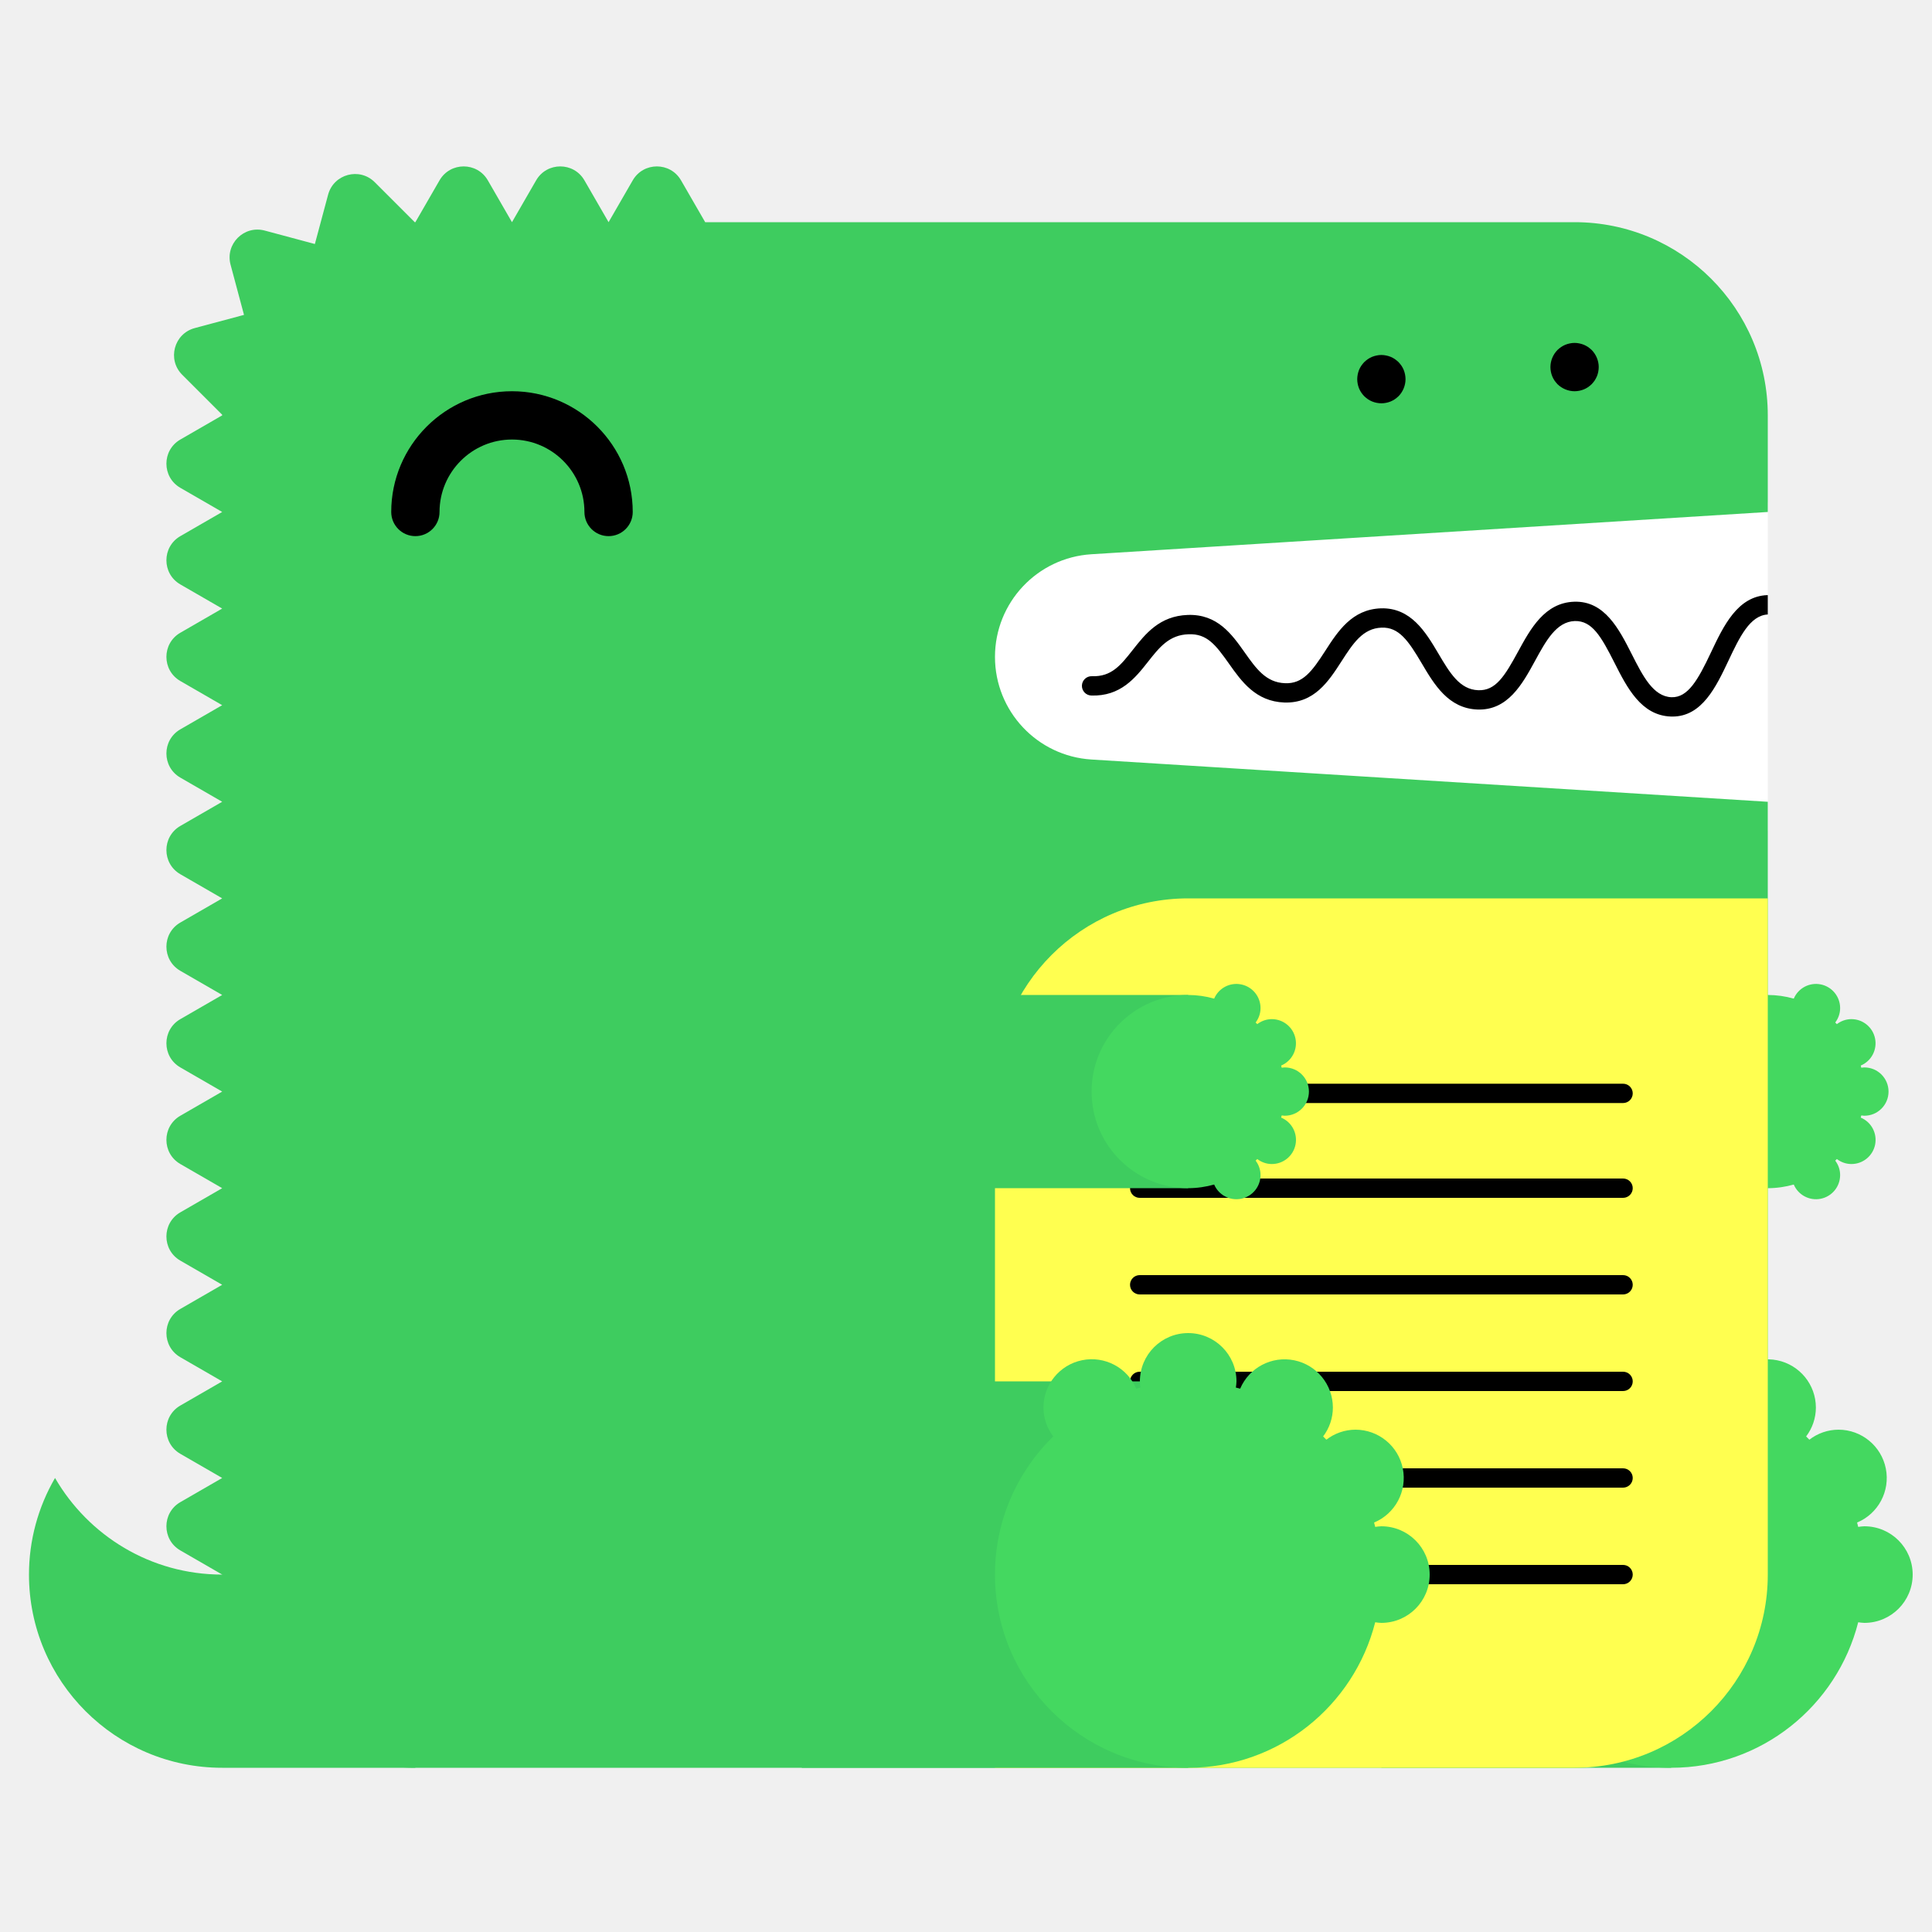
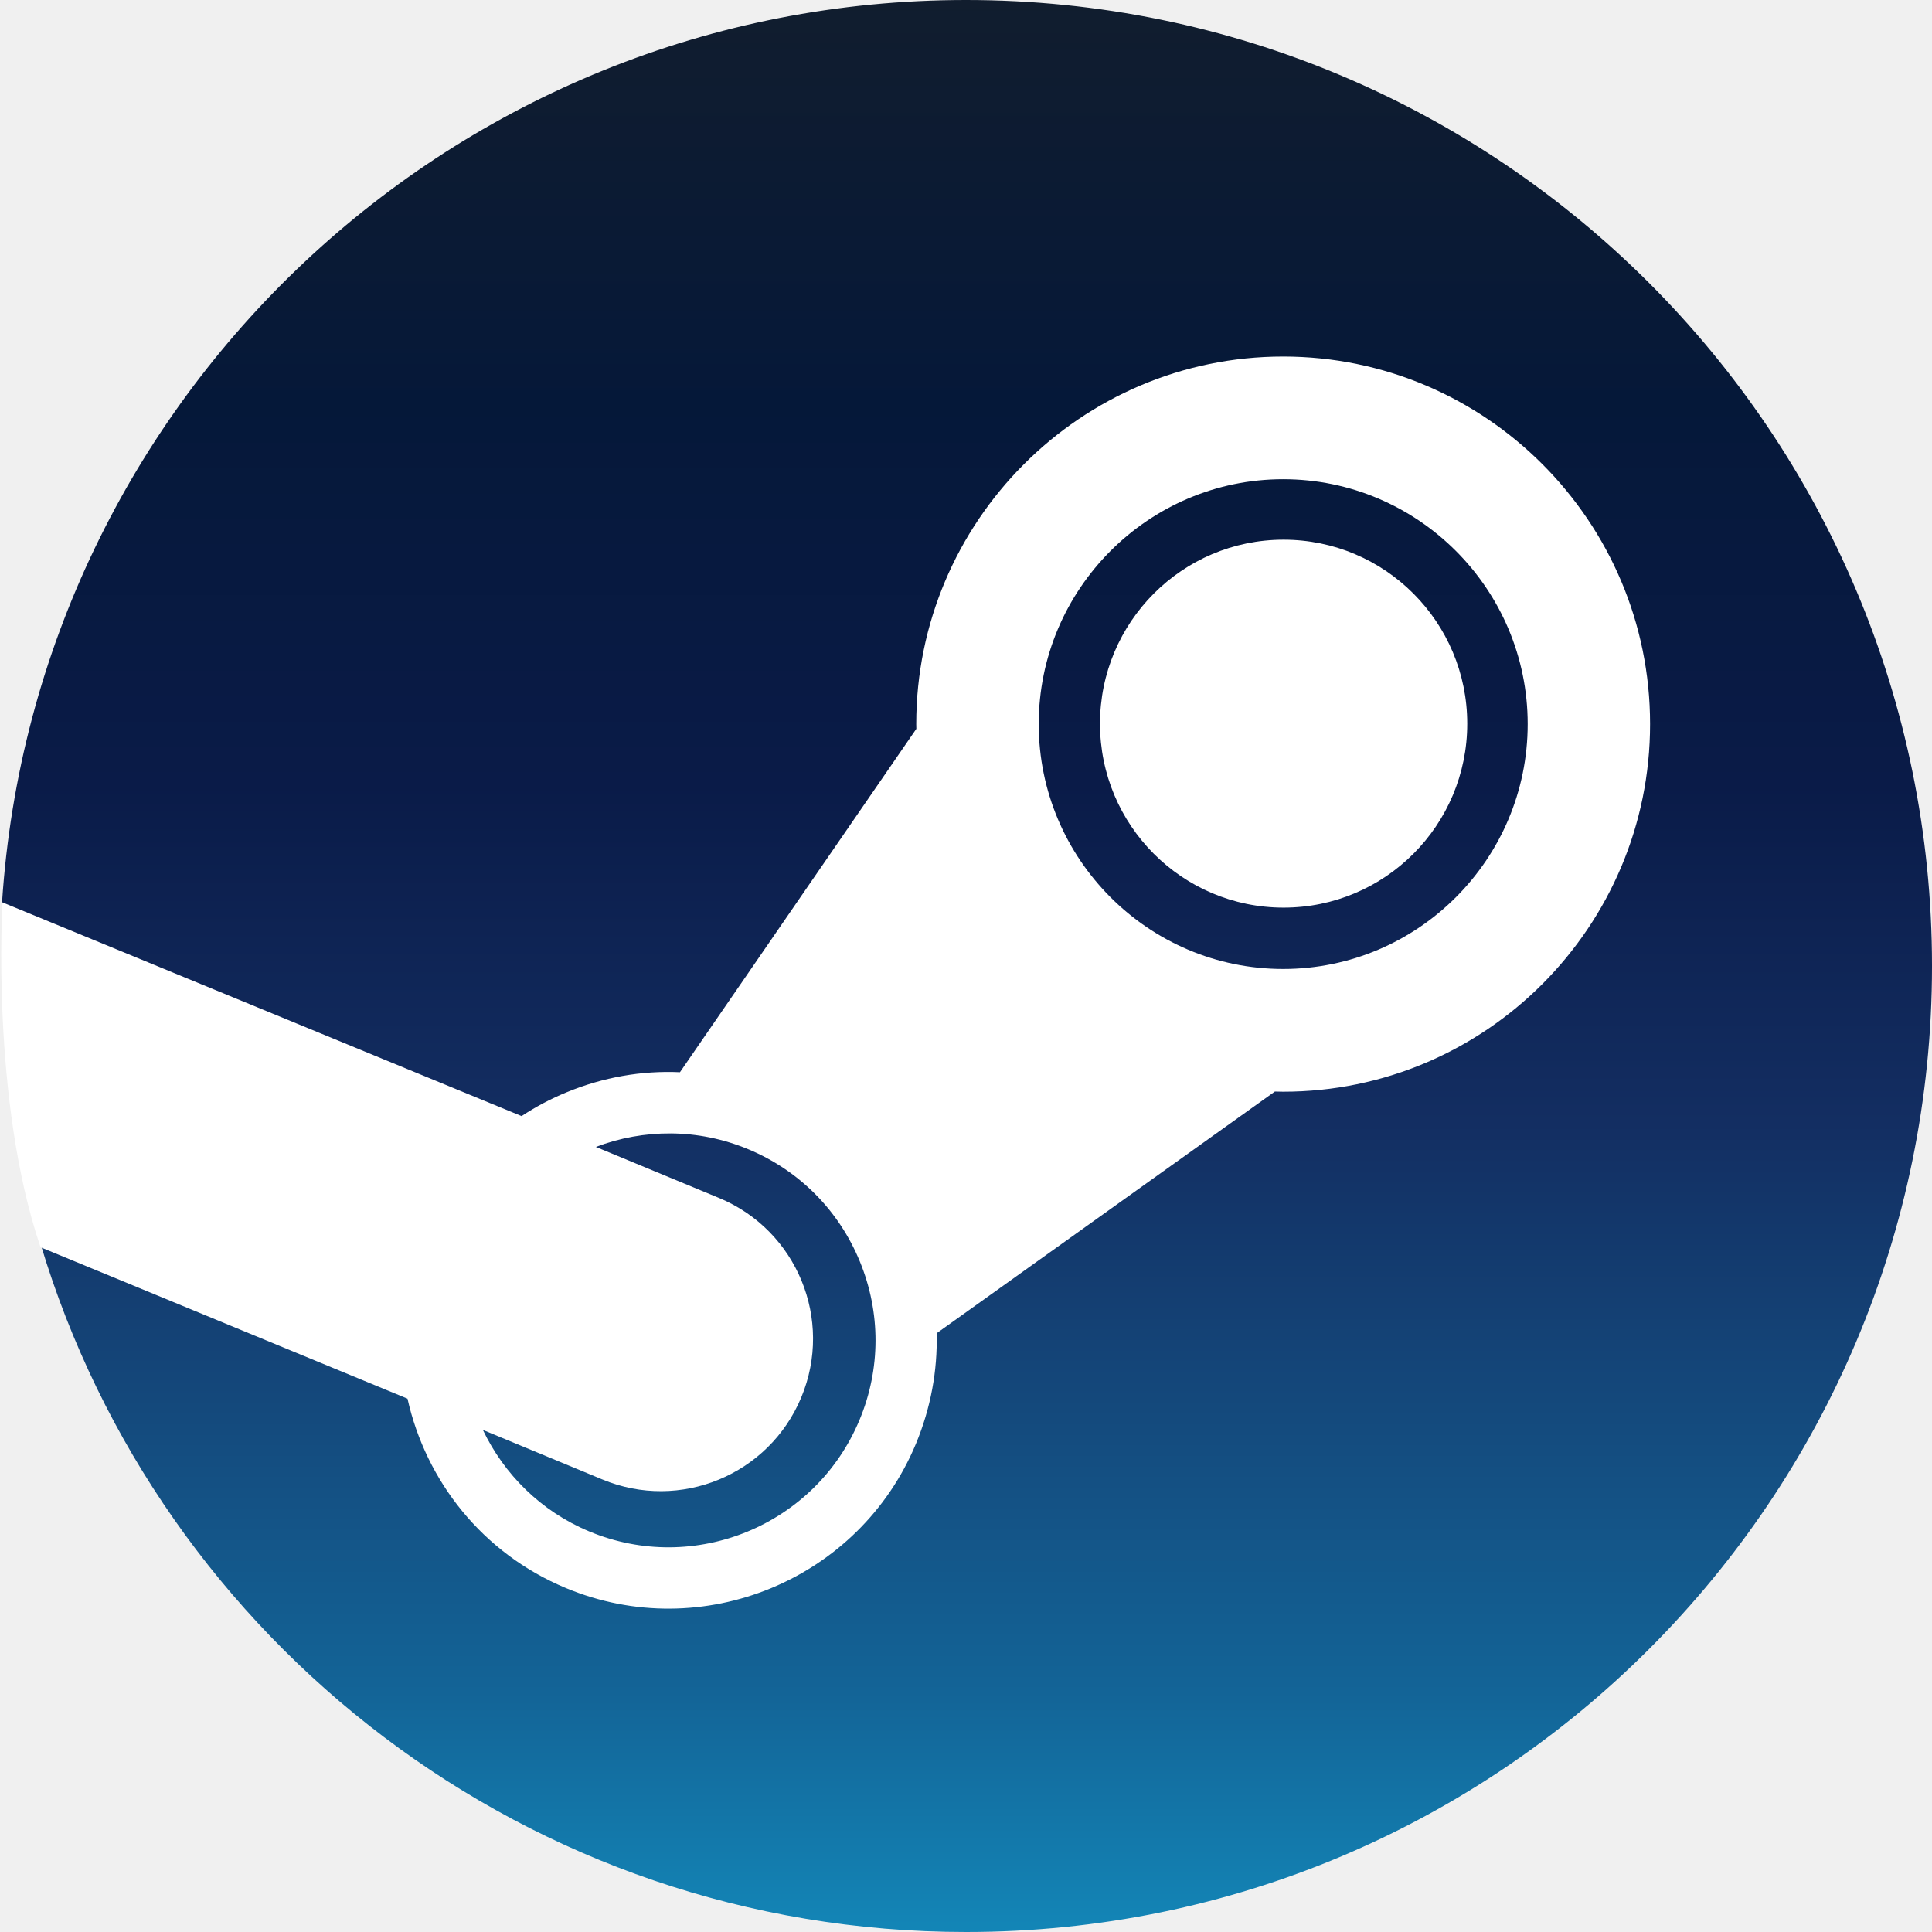
- <svg xmlns="http://www.w3.org/2000/svg" width="200" height="200" viewBox="0 0 200 200">
-   <g fill="none" fill-rule="evenodd">
-     <path fill="#FFF" d="M99 52h84v34H99z" />
-     <path d="M23 163c-7.398 0-13.843-4.027-17.303-10A19.886 19.886 0 0 0 3 163c0 11.046 8.954 20 20 20h20v-20H23z" fill="#3ECC5F" />
-     <path d="M112.98 57.376L183 53V43c0-11.046-8.954-20-20-20H73l-2.5-4.33c-1.112-1.925-3.889-1.925-5 0L63 23l-2.5-4.33c-1.111-1.925-3.889-1.925-5 0L53 23l-2.5-4.33c-1.111-1.925-3.889-1.925-5 0L43 23c-.022 0-.042.003-.065.003l-4.142-4.141c-1.57-1.571-4.252-.853-4.828 1.294l-1.369 5.104-5.192-1.392c-2.148-.575-4.111 1.389-3.535 3.536l1.39 5.193-5.102 1.367c-2.148.576-2.867 3.259-1.296 4.83l4.142 4.142c0 .021-.003.042-.003.064l-4.33 2.5c-1.925 1.111-1.925 3.889 0 5L23 53l-4.33 2.5c-1.925 1.111-1.925 3.889 0 5L23 63l-4.33 2.5c-1.925 1.111-1.925 3.889 0 5L23 73l-4.33 2.5c-1.925 1.111-1.925 3.889 0 5L23 83l-4.33 2.5c-1.925 1.111-1.925 3.889 0 5L23 93l-4.33 2.5c-1.925 1.111-1.925 3.889 0 5L23 103l-4.33 2.5c-1.925 1.111-1.925 3.889 0 5L23 113l-4.33 2.5c-1.925 1.111-1.925 3.889 0 5L23 123l-4.33 2.5c-1.925 1.111-1.925 3.889 0 5L23 133l-4.33 2.5c-1.925 1.111-1.925 3.889 0 5L23 143l-4.33 2.5c-1.925 1.111-1.925 3.889 0 5L23 153l-4.33 2.5c-1.925 1.111-1.925 3.889 0 5L23 163c0 11.046 8.954 20 20 20h120c11.046 0 20-8.954 20-20V83l-70.02-4.376A10.645 10.645 0 0 1 103 68c0-5.621 4.37-10.273 9.98-10.624" fill="#3ECC5F" />
-     <path fill="#3ECC5F" d="M143 183h30v-40h-30z" />
-     <path d="M193 158c-.219 0-.428.037-.639.064-.038-.15-.074-.301-.116-.451A5 5 0 0 0 190.32 148a4.96 4.96 0 0 0-3.016 1.036 26.531 26.531 0 0 0-.335-.336 4.955 4.955 0 0 0 1.011-2.987 5 5 0 0 0-9.599-1.959c-.148-.042-.297-.077-.445-.115.027-.211.064-.42.064-.639a5 5 0 0 0-5-5 5 5 0 0 0-5 5c0 .219.037.428.064.639-.148.038-.297.073-.445.115a4.998 4.998 0 0 0-9.599 1.959c0 1.125.384 2.151 1.011 2.987-3.717 3.632-6.031 8.693-6.031 14.3 0 11.046 8.954 20 20 20 9.339 0 17.16-6.41 19.361-15.064.211.027.42.064.639.064a5 5 0 0 0 5-5 5 5 0 0 0-5-5" fill="#44D860" />
-     <path fill="#3ECC5F" d="M153 123h30v-20h-30z" />
-     <path d="M193 115.5a2.5 2.5 0 1 0 0-5c-.109 0-.214.019-.319.032-.02-.075-.037-.15-.058-.225a2.501 2.501 0 0 0-.963-4.807c-.569 0-1.088.197-1.508.518a6.653 6.653 0 0 0-.168-.168c.314-.417.506-.931.506-1.494a2.5 2.5 0 0 0-4.8-.979A9.987 9.987 0 0 0 183 103c-5.522 0-10 4.478-10 10s4.478 10 10 10c.934 0 1.833-.138 2.69-.377a2.5 2.5 0 0 0 4.8-.979c0-.563-.192-1.077-.506-1.494.057-.055.113-.111.168-.168.42.321.939.518 1.508.518a2.5 2.5 0 0 0 .963-4.807c.021-.074.038-.15.058-.225.105.013.21.032.319.032" fill="#44D860" />
-     <path d="M63 55.5a2.5 2.5 0 0 1-2.5-2.5c0-4.136-3.364-7.5-7.5-7.5s-7.5 3.364-7.5 7.5a2.5 2.5 0 1 1-5 0c0-6.893 5.607-12.5 12.5-12.5S65.5 46.107 65.5 53a2.5 2.5 0 0 1-2.5 2.5" fill="#000" />
-     <path d="M103 183h60c11.046 0 20-8.954 20-20V93h-60c-11.046 0-20 8.954-20 20v70z" fill="#FFFF50" />
-     <path d="M168.02 124h-50.04a1 1 0 1 1 0-2h50.04a1 1 0 1 1 0 2m0 20h-50.04a1 1 0 1 1 0-2h50.04a1 1 0 1 1 0 2m0 20h-50.04a1 1 0 1 1 0-2h50.04a1 1 0 1 1 0 2m0-49.814h-50.04a1 1 0 1 1 0-2h50.04a1 1 0 1 1 0 2m0 19.814h-50.04a1 1 0 1 1 0-2h50.04a1 1 0 1 1 0 2m0 20h-50.04a1 1 0 1 1 0-2h50.04a1 1 0 1 1 0 2M183 61.611c-.012 0-.022-.006-.034-.005-3.09.105-4.552 3.196-5.842 5.923-1.346 2.85-2.387 4.703-4.093 4.647-1.889-.068-2.969-2.202-4.113-4.46-1.314-2.594-2.814-5.536-5.963-5.426-3.046.104-4.513 2.794-5.807 5.167-1.377 2.528-2.314 4.065-4.121 3.994-1.927-.07-2.951-1.805-4.136-3.813-1.321-2.236-2.848-4.75-5.936-4.664-2.994.103-4.465 2.385-5.763 4.4-1.373 2.13-2.335 3.428-4.165 3.351-1.973-.07-2.992-1.51-4.171-3.177-1.324-1.873-2.816-3.993-5.895-3.89-2.928.1-4.399 1.97-5.696 3.618-1.232 1.564-2.194 2.802-4.229 2.724a1 1 0 0 0-.072 2c3.017.101 4.545-1.8 5.872-3.487 1.177-1.496 2.193-2.787 4.193-2.855 1.926-.082 2.829 1.115 4.195 3.045 1.297 1.834 2.769 3.914 5.731 4.021 3.103.104 4.596-2.215 5.918-4.267 1.182-1.834 2.202-3.417 4.15-3.484 1.793-.067 2.769 1.35 4.145 3.681 1.297 2.197 2.766 4.686 5.787 4.796 3.125.108 4.634-2.62 5.949-5.035 1.139-2.088 2.214-4.06 4.119-4.126 1.793-.042 2.728 1.595 4.111 4.33 1.292 2.553 2.757 5.445 5.825 5.556l.169.003c3.064 0 4.518-3.075 5.805-5.794 1.139-2.41 2.217-4.68 4.067-4.773v-2z" fill="#000" />
-     <path fill="#3ECC5F" d="M83 183h40v-40H83z" />
-     <path d="M143 158c-.219 0-.428.037-.639.064-.038-.15-.074-.301-.116-.451A5 5 0 0 0 140.32 148a4.96 4.96 0 0 0-3.016 1.036 26.531 26.531 0 0 0-.335-.336 4.955 4.955 0 0 0 1.011-2.987 5 5 0 0 0-9.599-1.959c-.148-.042-.297-.077-.445-.115.027-.211.064-.42.064-.639a5 5 0 0 0-5-5 5 5 0 0 0-5 5c0 .219.037.428.064.639-.148.038-.297.073-.445.115a4.998 4.998 0 0 0-9.599 1.959c0 1.125.384 2.151 1.011 2.987-3.717 3.632-6.031 8.693-6.031 14.3 0 11.046 8.954 20 20 20 9.339 0 17.16-6.41 19.361-15.064.211.027.42.064.639.064a5 5 0 0 0 5-5 5 5 0 0 0-5-5" fill="#44D860" />
-     <path fill="#3ECC5F" d="M83 123h40v-20H83z" />
-     <path d="M133 115.5a2.5 2.5 0 1 0 0-5c-.109 0-.214.019-.319.032-.02-.075-.037-.15-.058-.225a2.501 2.501 0 0 0-.963-4.807c-.569 0-1.088.197-1.508.518a6.653 6.653 0 0 0-.168-.168c.314-.417.506-.931.506-1.494a2.5 2.5 0 0 0-4.8-.979A9.987 9.987 0 0 0 123 103c-5.522 0-10 4.478-10 10s4.478 10 10 10c.934 0 1.833-.138 2.69-.377a2.5 2.5 0 0 0 4.8-.979c0-.563-.192-1.077-.506-1.494.057-.055.113-.111.168-.168.42.321.939.518 1.508.518a2.5 2.5 0 0 0 .963-4.807c.021-.074.038-.15.058-.225.105.013.21.032.319.032" fill="#44D860" />
-     <path d="M143 41.75c-.16 0-.33-.02-.49-.05a2.52 2.52 0 0 1-.47-.14c-.15-.06-.29-.14-.431-.23-.13-.09-.259-.2-.38-.31-.109-.12-.219-.24-.309-.38s-.17-.28-.231-.43a2.619 2.619 0 0 1-.189-.96c0-.16.02-.33.05-.49.03-.16.08-.31.139-.47.061-.15.141-.29.231-.43.09-.13.2-.26.309-.38.121-.11.25-.22.38-.31.141-.09.281-.17.431-.23.149-.06.31-.11.47-.14.32-.07.65-.07.98 0 .159.03.32.08.47.14.149.06.29.14.43.23.13.09.259.2.38.31.11.12.22.25.31.38.09.14.17.28.23.43.06.16.11.31.14.47.029.16.05.33.05.49 0 .66-.271 1.31-.73 1.77-.121.11-.25.22-.38.31-.14.09-.281.17-.43.23a2.565 2.565 0 0 1-.96.19m20-1.25c-.66 0-1.3-.27-1.771-.73a3.802 3.802 0 0 1-.309-.38c-.09-.14-.17-.28-.231-.43a2.619 2.619 0 0 1-.189-.96c0-.66.27-1.3.729-1.77.121-.11.25-.22.38-.31.141-.09.281-.17.431-.23.149-.06.31-.11.47-.14.32-.07.66-.07.98 0 .159.03.32.08.47.14.149.06.29.14.43.23.13.09.259.2.38.31.459.47.73 1.11.73 1.77 0 .16-.021.33-.05.49-.03.16-.08.32-.14.47-.07.15-.14.29-.23.43-.09.13-.2.26-.31.38-.121.11-.25.22-.38.31-.14.09-.281.17-.43.23a2.565 2.565 0 0 1-.96.19" fill="#000" />
-   </g>
+ <svg xmlns="http://www.w3.org/2000/svg" height="200" viewBox="0 0 233 233">
+   <defs>
+     <linearGradient id="a" x2="50%" x1="50%" y2="100%">
+       <stop stop-color="#111D2E" offset="0" />
+       <stop stop-color="#051839" offset=".212" />
+       <stop stop-color="#0A1B48" offset=".407" />
+       <stop stop-color="#132E62" offset=".581" />
+       <stop stop-color="#144B7E" offset=".738" />
+       <stop stop-color="#136497" offset=".873" />
+       <stop stop-color="#1387B8" offset="1" />
+     </linearGradient>
+   </defs>
+   <path fill="url(#a)" d="m4.891 150.01c14.393 48.01 58.916 82.99 111.61 82.99 64.34 0 116.5-52.16 116.5-116.5 0-64.341-52.16-116.5-116.5-116.5-61.741 0-112.26 48.029-116.25 108.76 7.539 12.66 10.481 20.49 4.641 41.25z" />
+   <path fill="#fff" d="m110.5 87.322c0 0.196 0 0.392 0.01 0.576l-28.508 41.412c-4.618-0.21-9.252 0.6-13.646 2.41-1.937 0.79-3.752 1.76-5.455 2.88l-62.599-25.77c0 0-1.448 23.83 4.588 41.59l44.254 18.26c2.222 9.93 9.034 18.64 19.084 22.83 16.443 6.87 35.402-0.96 42.242-17.41 1.78-4.3 2.61-8.81 2.49-13.31l40.79-29.15c0.33 0.01 0.67 0.02 1 0.02 24.41 0 44.25-19.9 44.25-44.338 0-24.44-19.84-44.322-44.25-44.322-24.4 0-44.25 19.882-44.25 44.322zm-6.84 83.918c-5.294 12.71-19.9 18.74-32.596 13.45-5.857-2.44-10.279-6.91-12.83-12.24l14.405 5.97c9.363 3.9 20.105-0.54 23.997-9.9 3.904-9.37-0.525-20.13-9.883-24.03l-14.891-6.17c5.746-2.18 12.278-2.26 18.381 0.28 6.153 2.56 10.927 7.38 13.457 13.54s2.52 12.96-0.04 19.1m51.09-54.38c-16.25 0-29.48-13.25-29.48-29.538 0-16.275 13.23-29.529 29.48-29.529 16.26 0 29.49 13.254 29.49 29.529 0 16.288-13.23 29.538-29.49 29.538m-22.09-29.583c0-12.253 9.92-22.191 22.14-22.191 12.23 0 22.15 9.938 22.15 22.191 0 12.254-9.92 22.183-22.15 22.183-12.22 0-22.14-9.929-22.14-22.183z" />
</svg>
